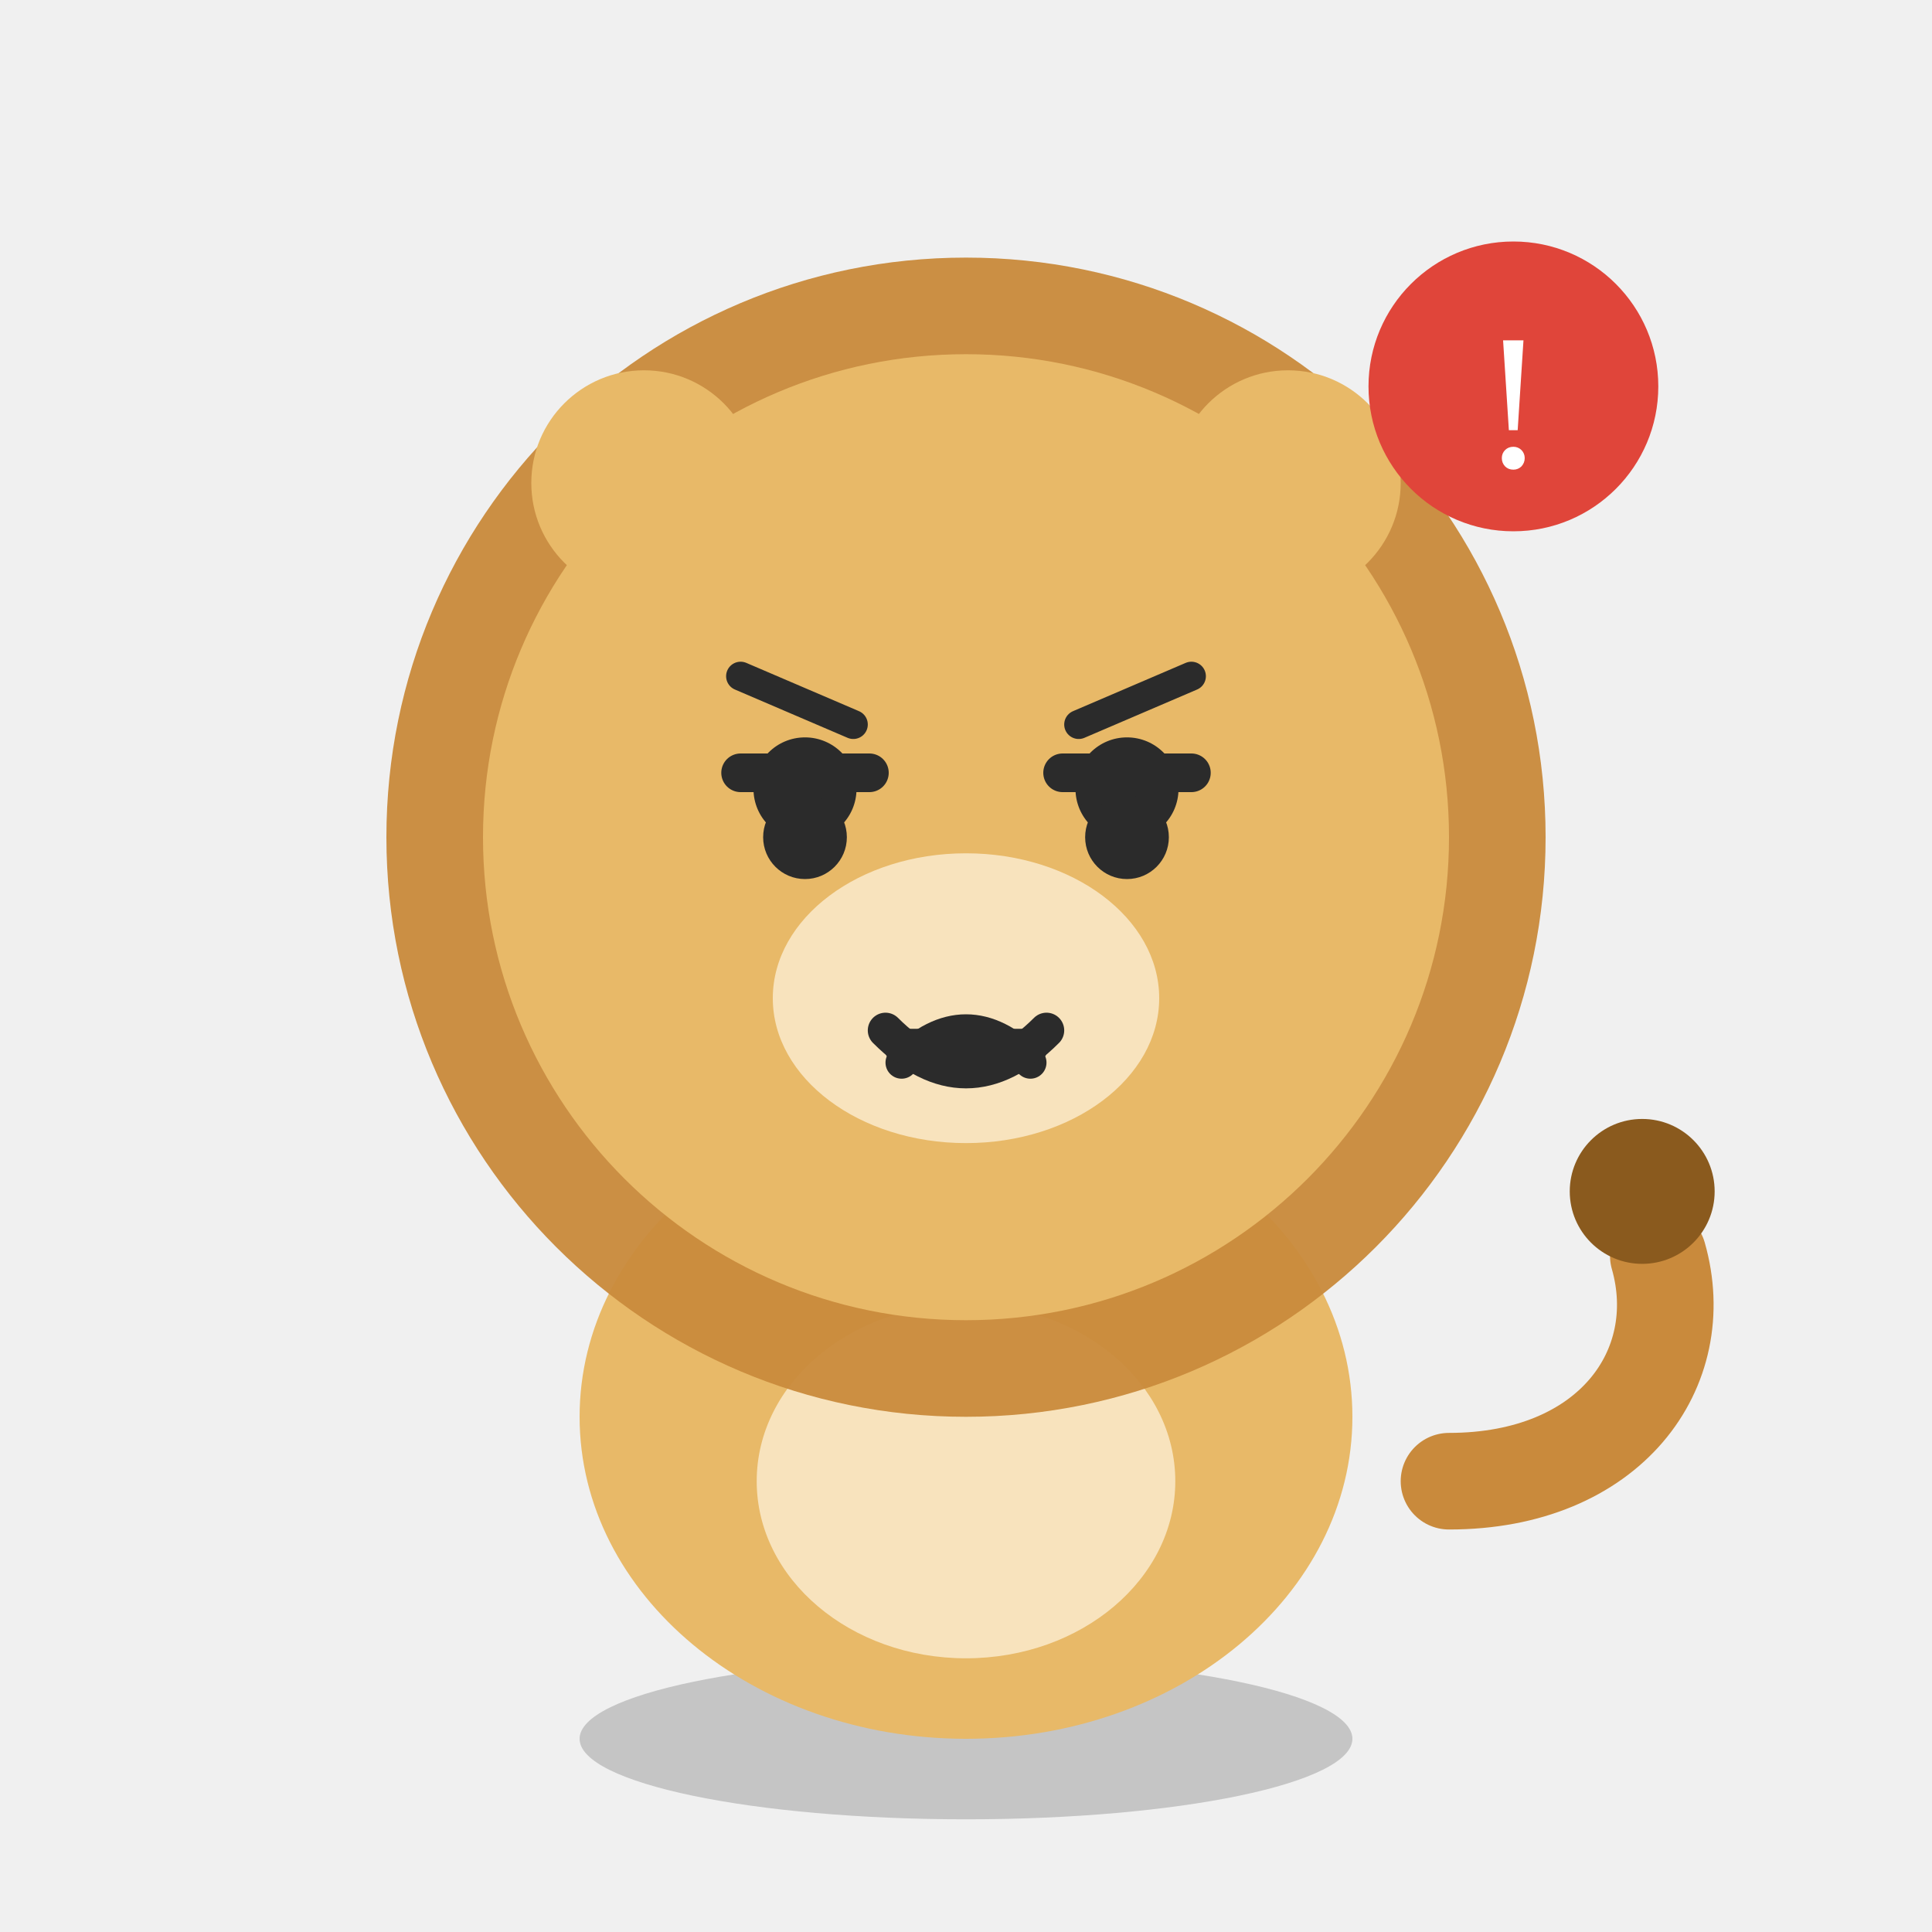
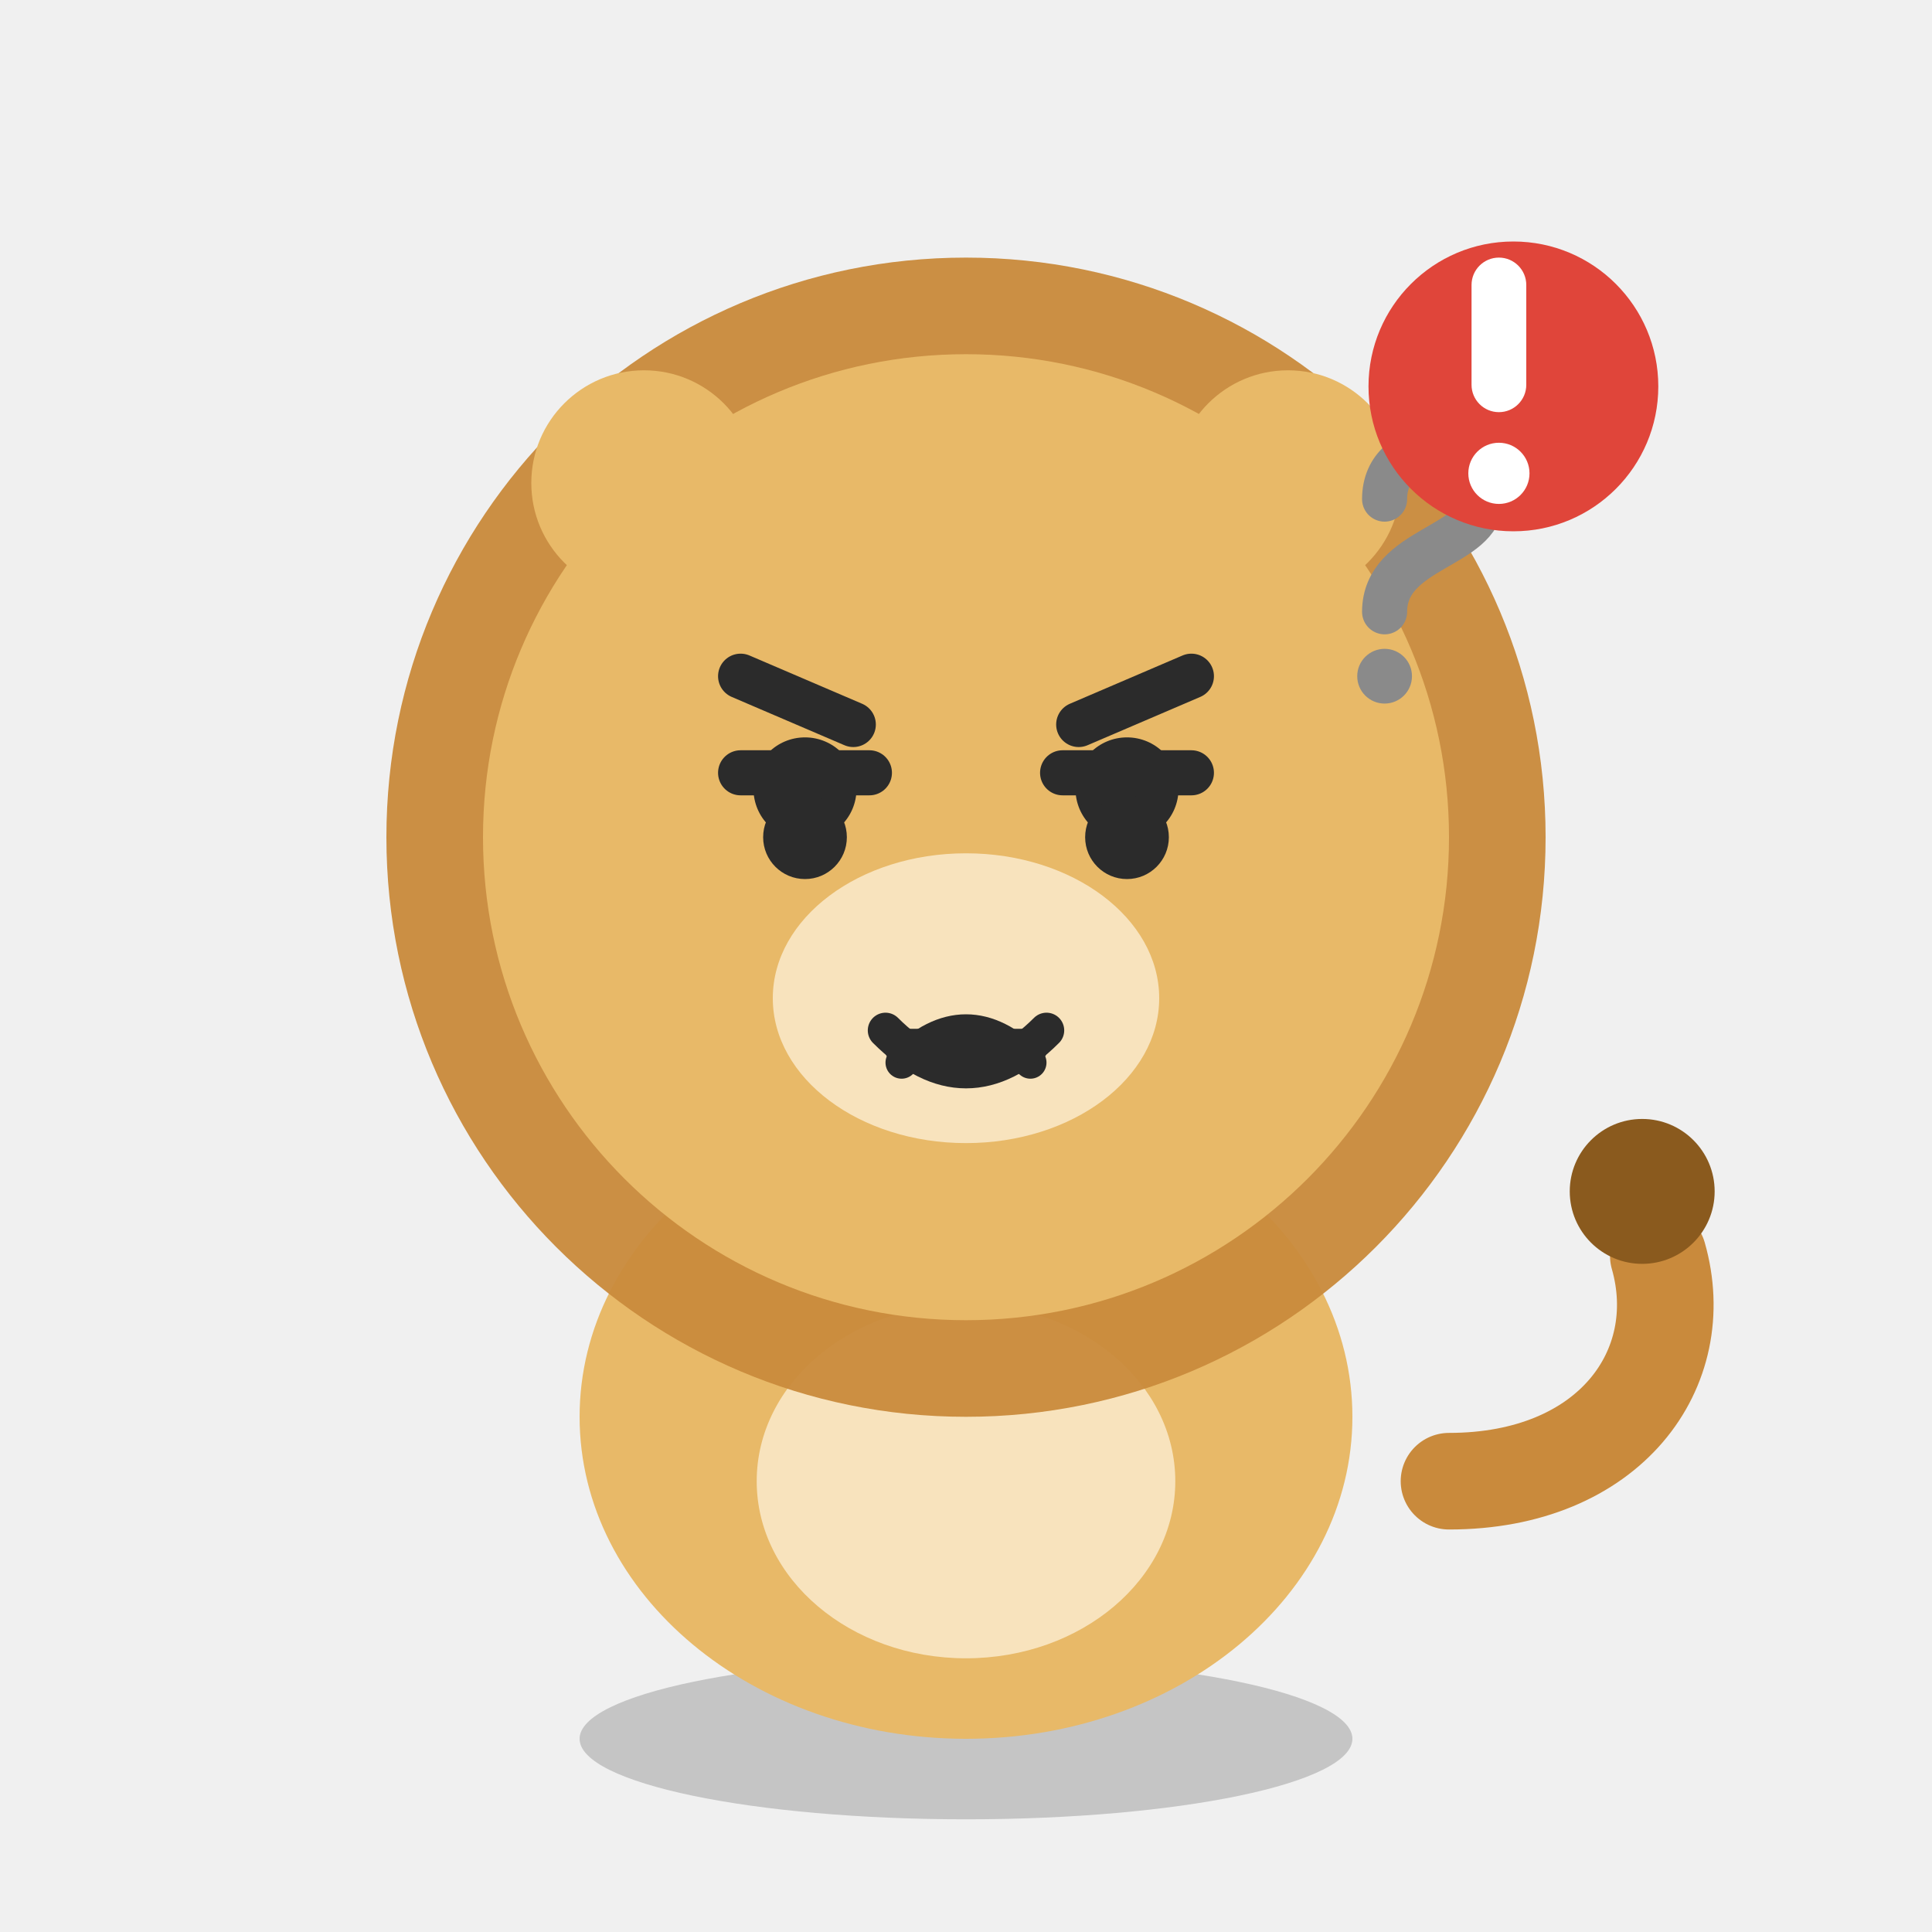
<svg xmlns="http://www.w3.org/2000/svg" viewBox="0 0 120 120" role="img" aria-label="小狮子助手">
  <g class="av-shadow">
    <ellipse cx="60" cy="108" rx="24" ry="5" opacity=".18" />
  </g>
  <g class="av-tail">
    <path d="M90 92c10 0 15-7 13-14" stroke="#c98a3c" stroke-width="6" fill="none" stroke-linecap="round" />
    <circle cx="102" cy="74" r="4.5" fill="#8a5a1e" />
  </g>
  <g class="av-body">
    <ellipse cx="60" cy="88" rx="24" ry="20" fill="#e8b968" />
    <ellipse cx="60" cy="92" rx="13" ry="11" fill="#f8e3bd" />
  </g>
  <g class="av-head">
    <g class="av-mane" fill="#c98a3c">
      <circle cx="60" cy="52" r="36" opacity=".95" />
      <circle cx="60" cy="52" r="30" fill="#e8b968" />
    </g>
    <g class="av-ear">
      <circle cx="40" cy="30" r="7" fill="#e8b968" />
      <circle cx="80" cy="30" r="7" fill="#e8b968" />
    </g>
    <ellipse cx="60" cy="62" rx="12" ry="9" fill="#f8e3bd" />
    <g class="av-expr av-expr-happy">
      <circle cx="50" cy="49" r="3.2" fill="#2b2b2b" />
      <circle cx="70" cy="49" r="3.2" fill="#2b2b2b" />
      <path d="M55 64q5 5 10 0" stroke="#2b2b2b" stroke-width="2.2" fill="none" stroke-linecap="round" />
    </g>
    <g class="av-expr av-expr-worry">
      <circle cx="50" cy="49" r="3" fill="#2b2b2b" />
      <circle cx="70" cy="49" r="3" fill="#2b2b2b" />
-       <path d="M46 42l7 3M74 42l-7 3" stroke="#2b2b2b" stroke-width="1.8" stroke-linecap="round" />
+       <path d="M46 42l7 3M74 42l-7 3" stroke="#2b2b2b" stroke-width="2.8" stroke-linecap="round" />
      <path d="M56 66q4-4 8 0" stroke="#2b2b2b" stroke-width="2" fill="none" stroke-linecap="round" />
    </g>
    <g class="av-expr av-expr-confused">
      <circle cx="50" cy="49" r="3" fill="#2b2b2b" />
      <circle cx="70" cy="49" r="3" fill="#2b2b2b" />
      <path d="M56 65h8" stroke="#2b2b2b" stroke-width="2.2" stroke-linecap="round" />
-       <text x="88" y="32" font-size="13" fill="#8a8a8a">?</text>
+       <g class="av-qmark" fill="none" stroke="#8a8a8a" stroke-width="2.8" stroke-linecap="round">
+         <path d="M86 31c0-4 6-4 6 0 0 3-6 3-6 7" />
+         <circle cx="86" cy="42" r="1.7" fill="#8a8a8a" stroke="none" />
+       </g>
    </g>
    <g class="av-expr av-expr-focused">
-       <path d="M46 48h8M66 48h8" stroke="#2b2b2b" stroke-width="2.4" stroke-linecap="round" />
+       <path d="M46 48h8M66 48h8" stroke="#2b2b2b" stroke-width="2.8" stroke-linecap="round" />
      <circle cx="50" cy="52" r="2.6" fill="#2b2b2b" />
      <circle cx="70" cy="52" r="2.6" fill="#2b2b2b" />
      <path d="M56 65h8" stroke="#2b2b2b" stroke-width="2" stroke-linecap="round" />
    </g>
  </g>
  <g class="av-mark" aria-hidden="true">
    <circle cx="94" cy="24" r="9" fill="#e0453a" />
-     <text x="94" y="29" font-size="12" text-anchor="middle" fill="#fff">!</text>
+     <g class="av-bang">
+       <rect x="91.4" y="16" width="3.4" height="9.6" rx="1.7" fill="#fff" />
+       <circle cx="93.1" cy="29.4" r="1.9" fill="#fff" />
+     </g>
  </g>
</svg>
